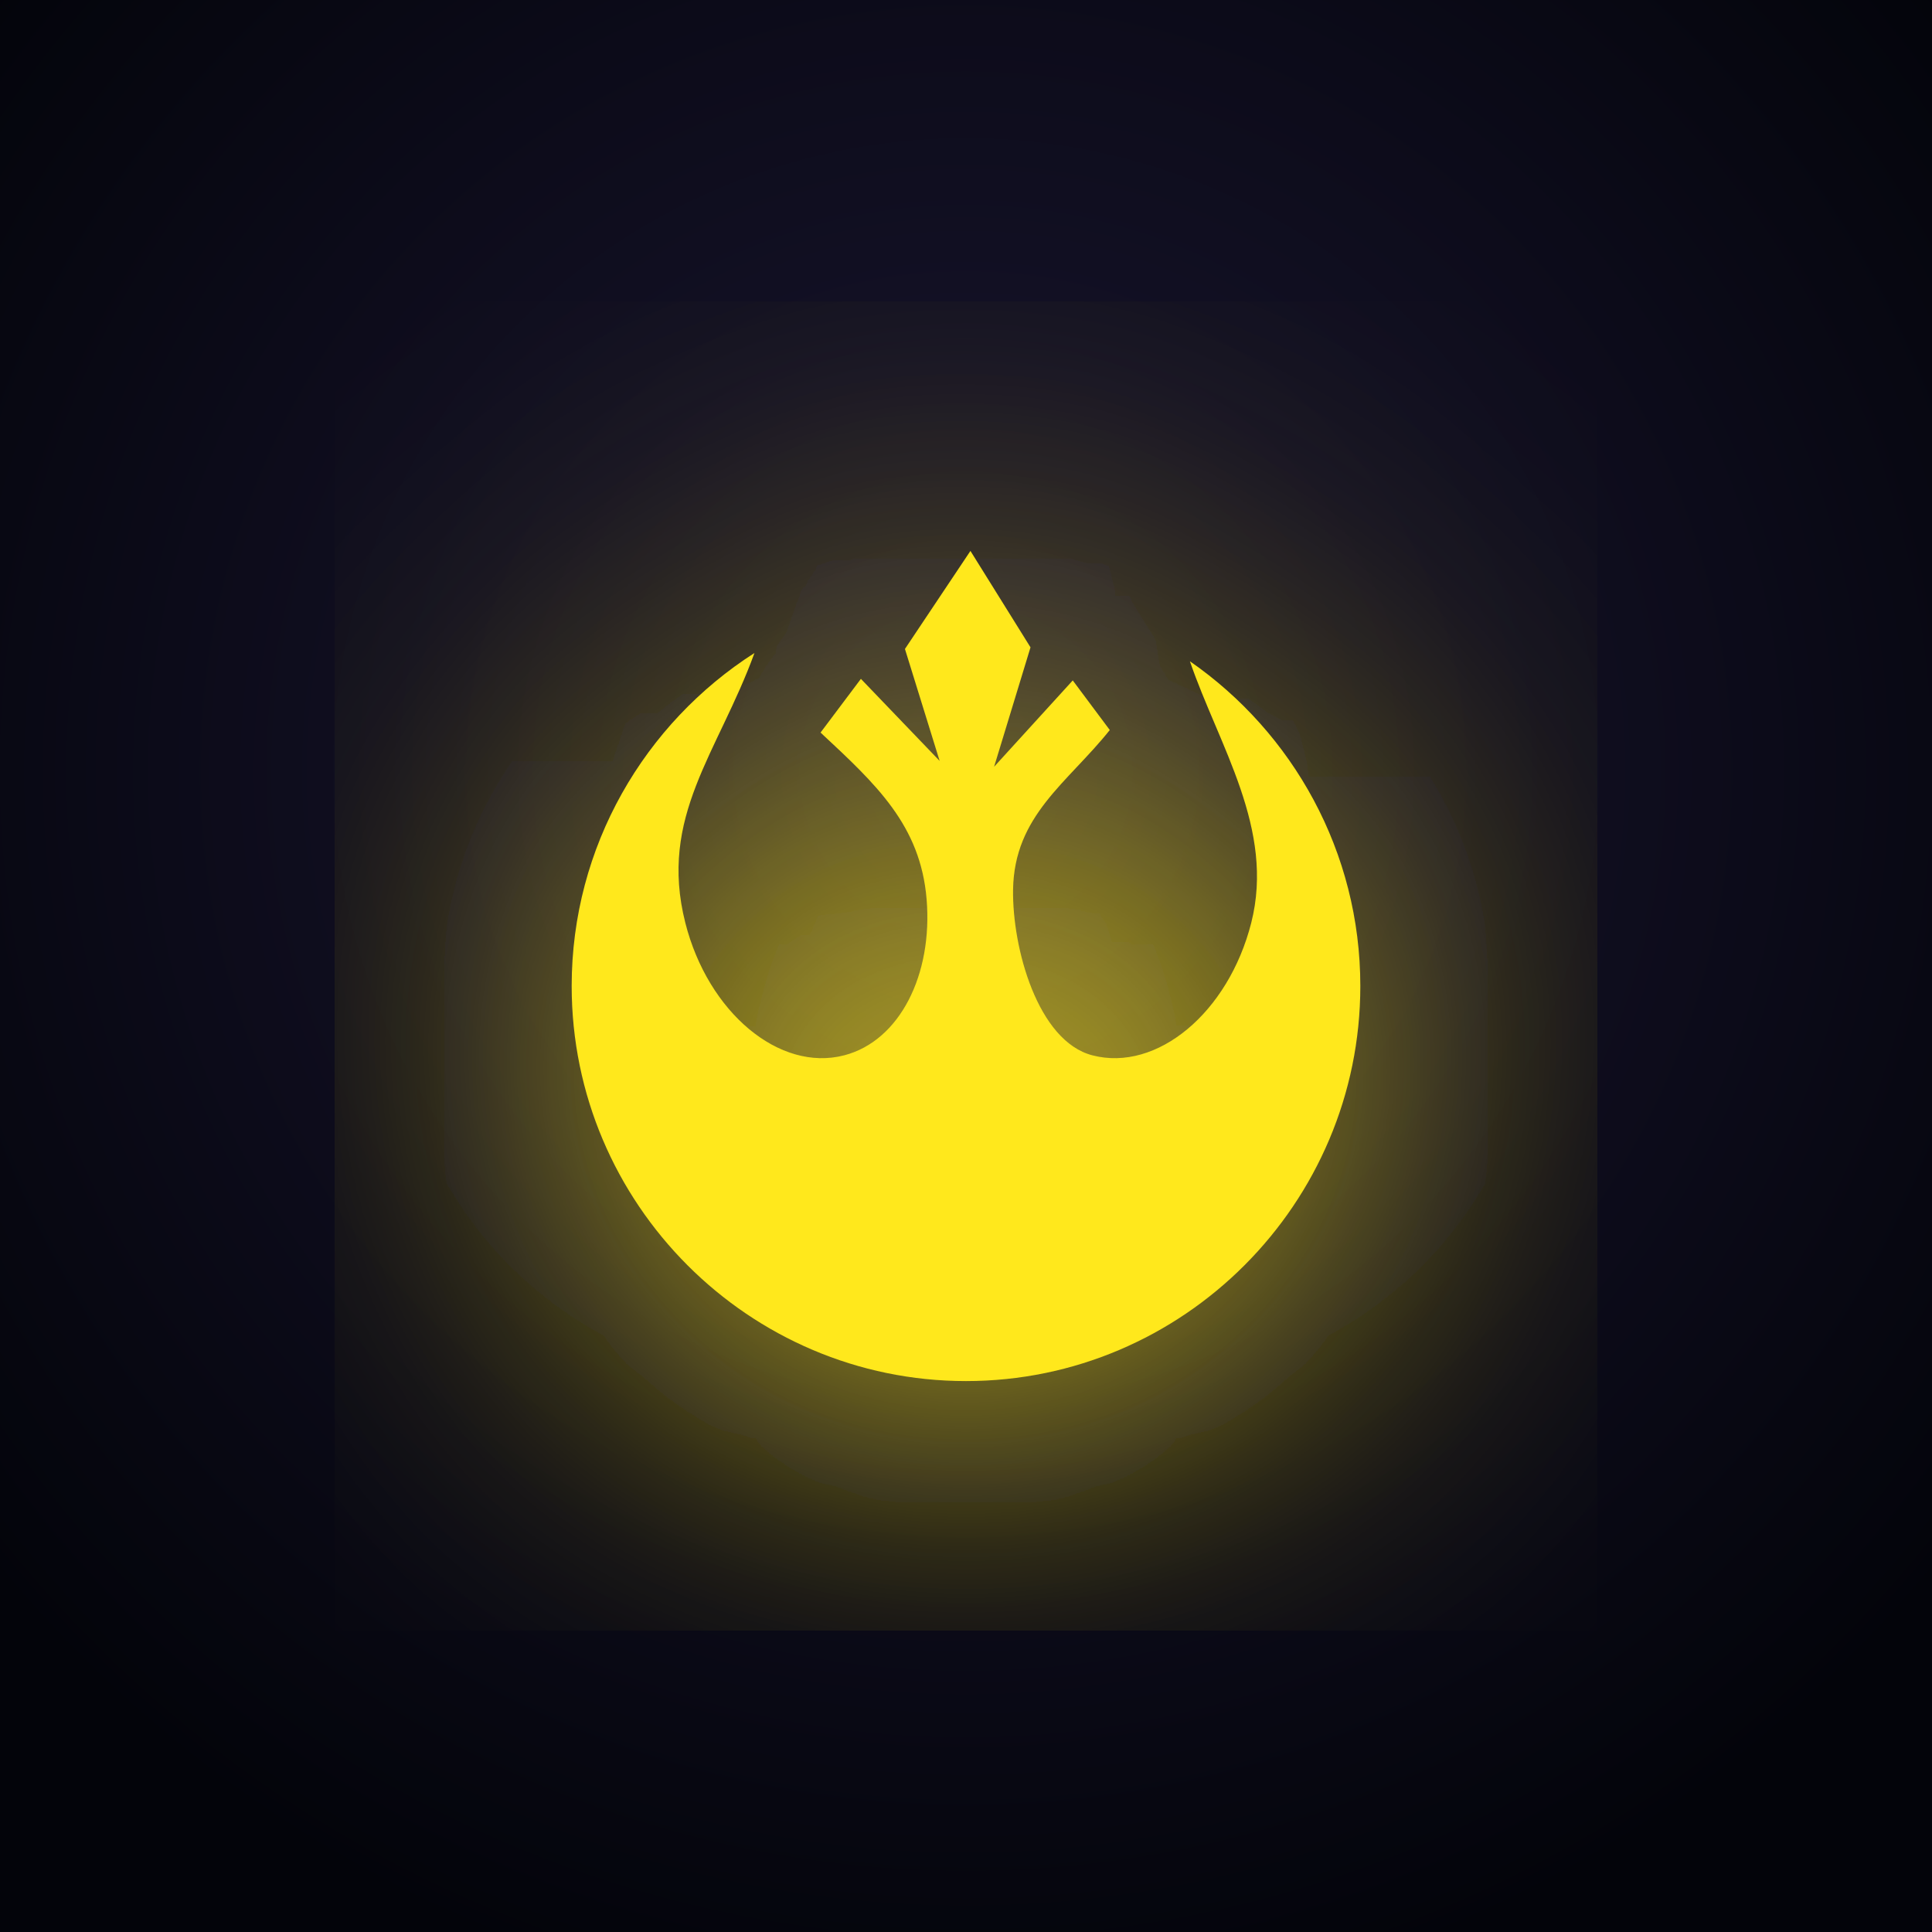
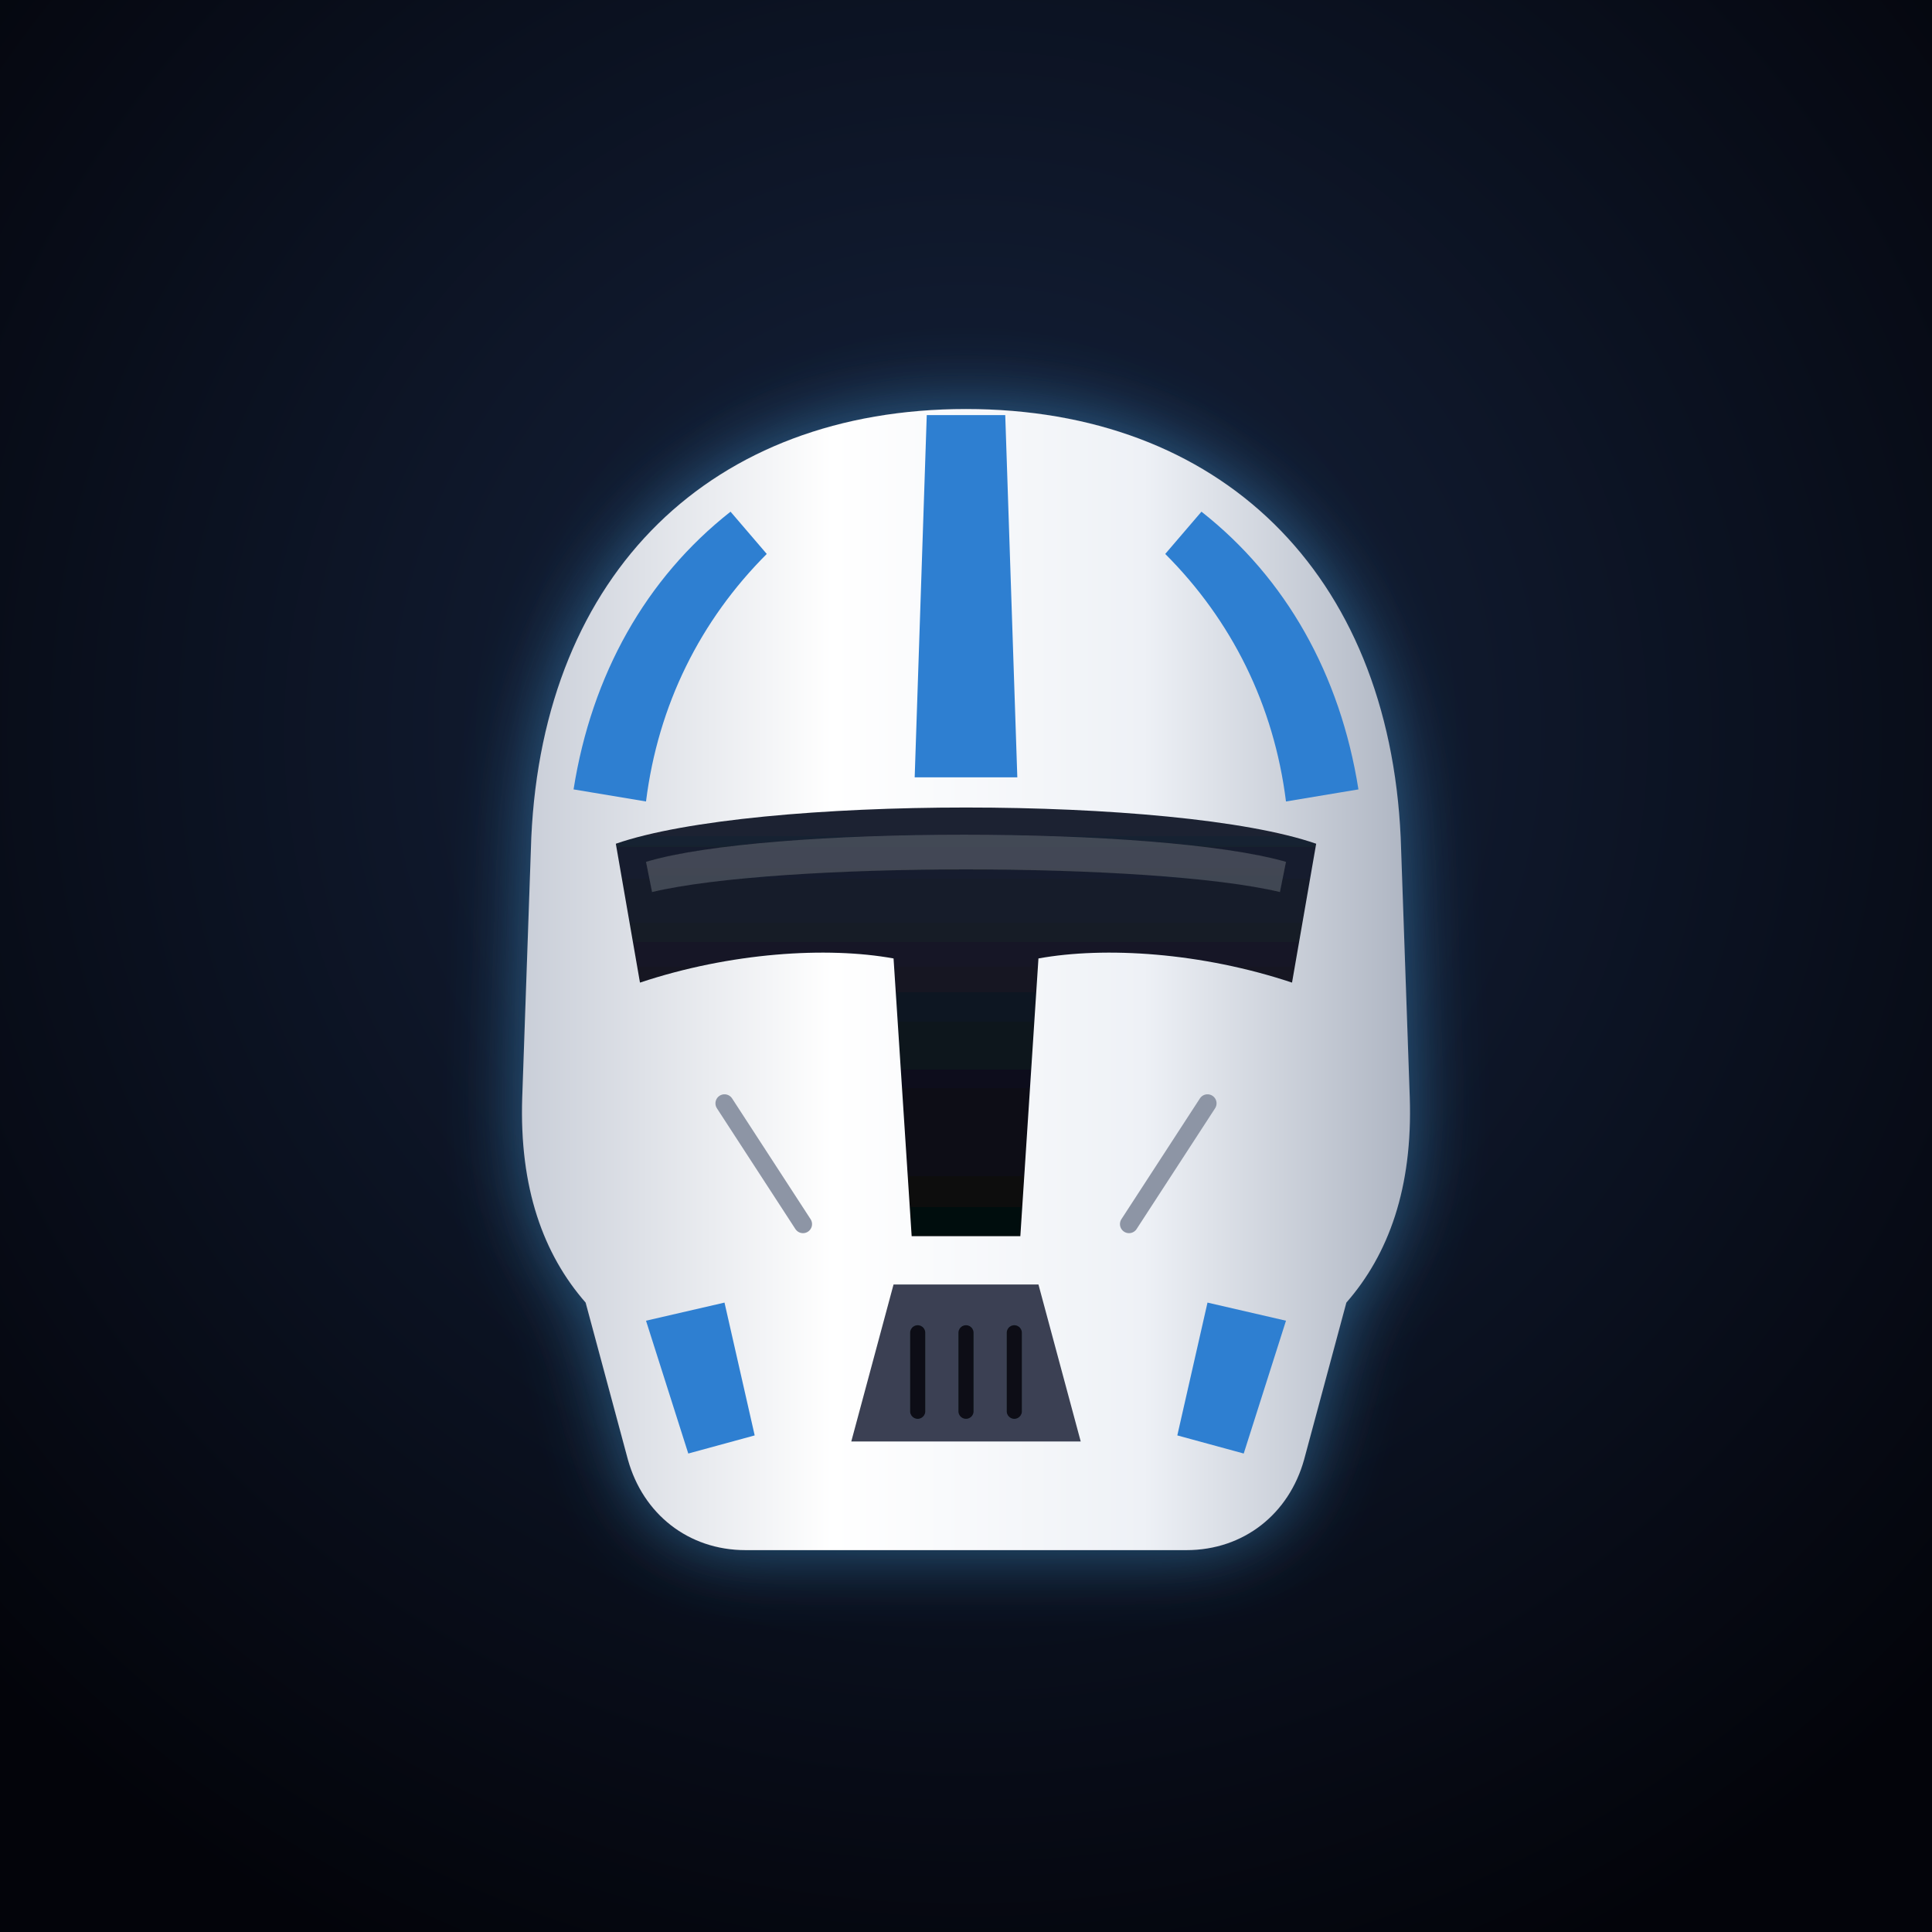
<svg xmlns="http://www.w3.org/2000/svg" viewBox="0 0 512 512">
  <defs>
-     <radialGradient id="g" cx="50%" cy="40%" r="65%">
-       <stop offset="0" stop-color="#1b1733" />
+     <radialGradient id="bg" cx="50%" cy="38%" r="70%">
+       <stop offset="0" stop-color="#16243f" />
      <stop offset="1" stop-color="#03040a" />
    </radialGradient>
-     <filter id="glow" x="-30%" y="-30%" width="160%" height="160%">
-       <feGaussianBlur stdDeviation="9" result="b" />
+     <linearGradient id="shell" x1="0" y1="0" x2="1" y2="0">
+       <stop offset="0" stop-color="#c9ced8" />
+       <stop offset=".35" stop-color="#ffffff" />
+       <stop offset=".7" stop-color="#eef1f6" />
+       <stop offset="1" stop-color="#aeb5c2" />
+     </linearGradient>
+     <linearGradient id="visor" x1="0" y1="0" x2="0" y2="1">
+       <stop offset="0" stop-color="#1b2233" />
+       <stop offset="1" stop-color="#05070c" />
+     </linearGradient>
+     <filter id="glow" x="-20%" y="-20%" width="140%" height="140%">
+       <feGaussianBlur in="SourceAlpha" stdDeviation="12" result="b" />
+       <feFlood flood-color="#49a3e6" flood-opacity=".55" />
+       <feComposite in2="b" operator="in" result="g" />
      <feMerge>
-         <feMergeNode in="b" />
+         <feMergeNode in="g" />
        <feMergeNode in="SourceGraphic" />
      </feMerge>
    </filter>
  </defs>
-   <rect width="512" height="512" rx="0" fill="url(#g)" />
-   <path filter="url(#glow)" fill="#ffe81f" fill-rule="evenodd" transform="translate(151.5 146) scale(11) translate(-4 -7439)" d="M18.894,7441.658 C21.372,7443.378 23,7446.246 23,7449.483 C23,7454.725 18.732,7459 13.5,7459 C8.268,7459 4,7454.725 4,7449.483 C4,7446.118 5.759,7443.152 8.404,7441.459 C7.526,7443.868 6.087,7445.396 6.738,7447.96 C7.287,7450.124 9.007,7451.558 10.566,7451.152 C11.906,7450.803 12.702,7449.205 12.551,7447.39 C12.402,7445.601 11.329,7444.619 9.996,7443.376 L10.968,7442.082 L12.865,7444.059 L12.029,7441.362 L13.607,7439 L15.054,7441.323 L14.177,7444.2 L16.072,7442.12 L16.964,7443.315 C15.948,7444.588 14.661,7445.369 14.634,7447.162 C14.613,7448.567 15.228,7450.809 16.543,7451.152 C18.102,7451.558 19.822,7450.124 20.372,7447.96 C20.946,7445.696 19.595,7443.702 18.894,7441.658" />
+   <rect width="512" height="512" rx="0" fill="url(#bg)" />
+   <g transform="translate(256 262) scale(0.8) translate(-256 -262)">
+     <g filter="url(#glow)">
+       <path fill="url(#shell)" d="M256 70C172 70 116 124 112 212l-3 86c-1 30 7 52 21 68l14 52c5 18 20 30 39 30h146c19 0 34-12 39-30l14-52c14-16 22-38 21-68l-3-86C396 124 340 70 256 70Z" />
+       <path fill="#2f7fd1" d="M243 72h26l4 120h-34Z" />
+       <path fill="#2f7fd1" d="M126 196c6-38 24-70 52-92l12 14c-22 22-36 50-40 82Z" />
+       <path fill="#2f7fd1" d="M386 196c-6-38-24-70-52-92l-12 14c22 22 36 50 40 82Z" />
+       <path fill="url(#visor)" d="M140 214c46-16 186-16 232 0l-8 46c-30-10-62-12-84-8l-6 92h-36l-6-92c-22-4-54-2-84 8Z" />
+       <path fill="#ffffff" fill-opacity=".18" d="M150 220c40-12 170-12 212 0l-2 10c-42-10-166-10-208 0Z" />
+       <path fill="#3a4152" d="M232 360h48l14 52h-76Z" />
+       <path stroke="#0b0e16" stroke-width="5" stroke-linecap="round" d="M240 376v26M256 376v26M272 376v26" />
+       <path fill="none" stroke="#8d95a5" stroke-width="6" stroke-linecap="round" d="M176 300l26 40M336 300l-26 40" />
+       <path fill="#2f7fd1" d="M150 372l26-6 10 44-22 6Z" />
+       <path fill="#2f7fd1" d="M362 372l-26-6-10 44 22 6Z" />
+     </g>
+   </g>
</svg>
